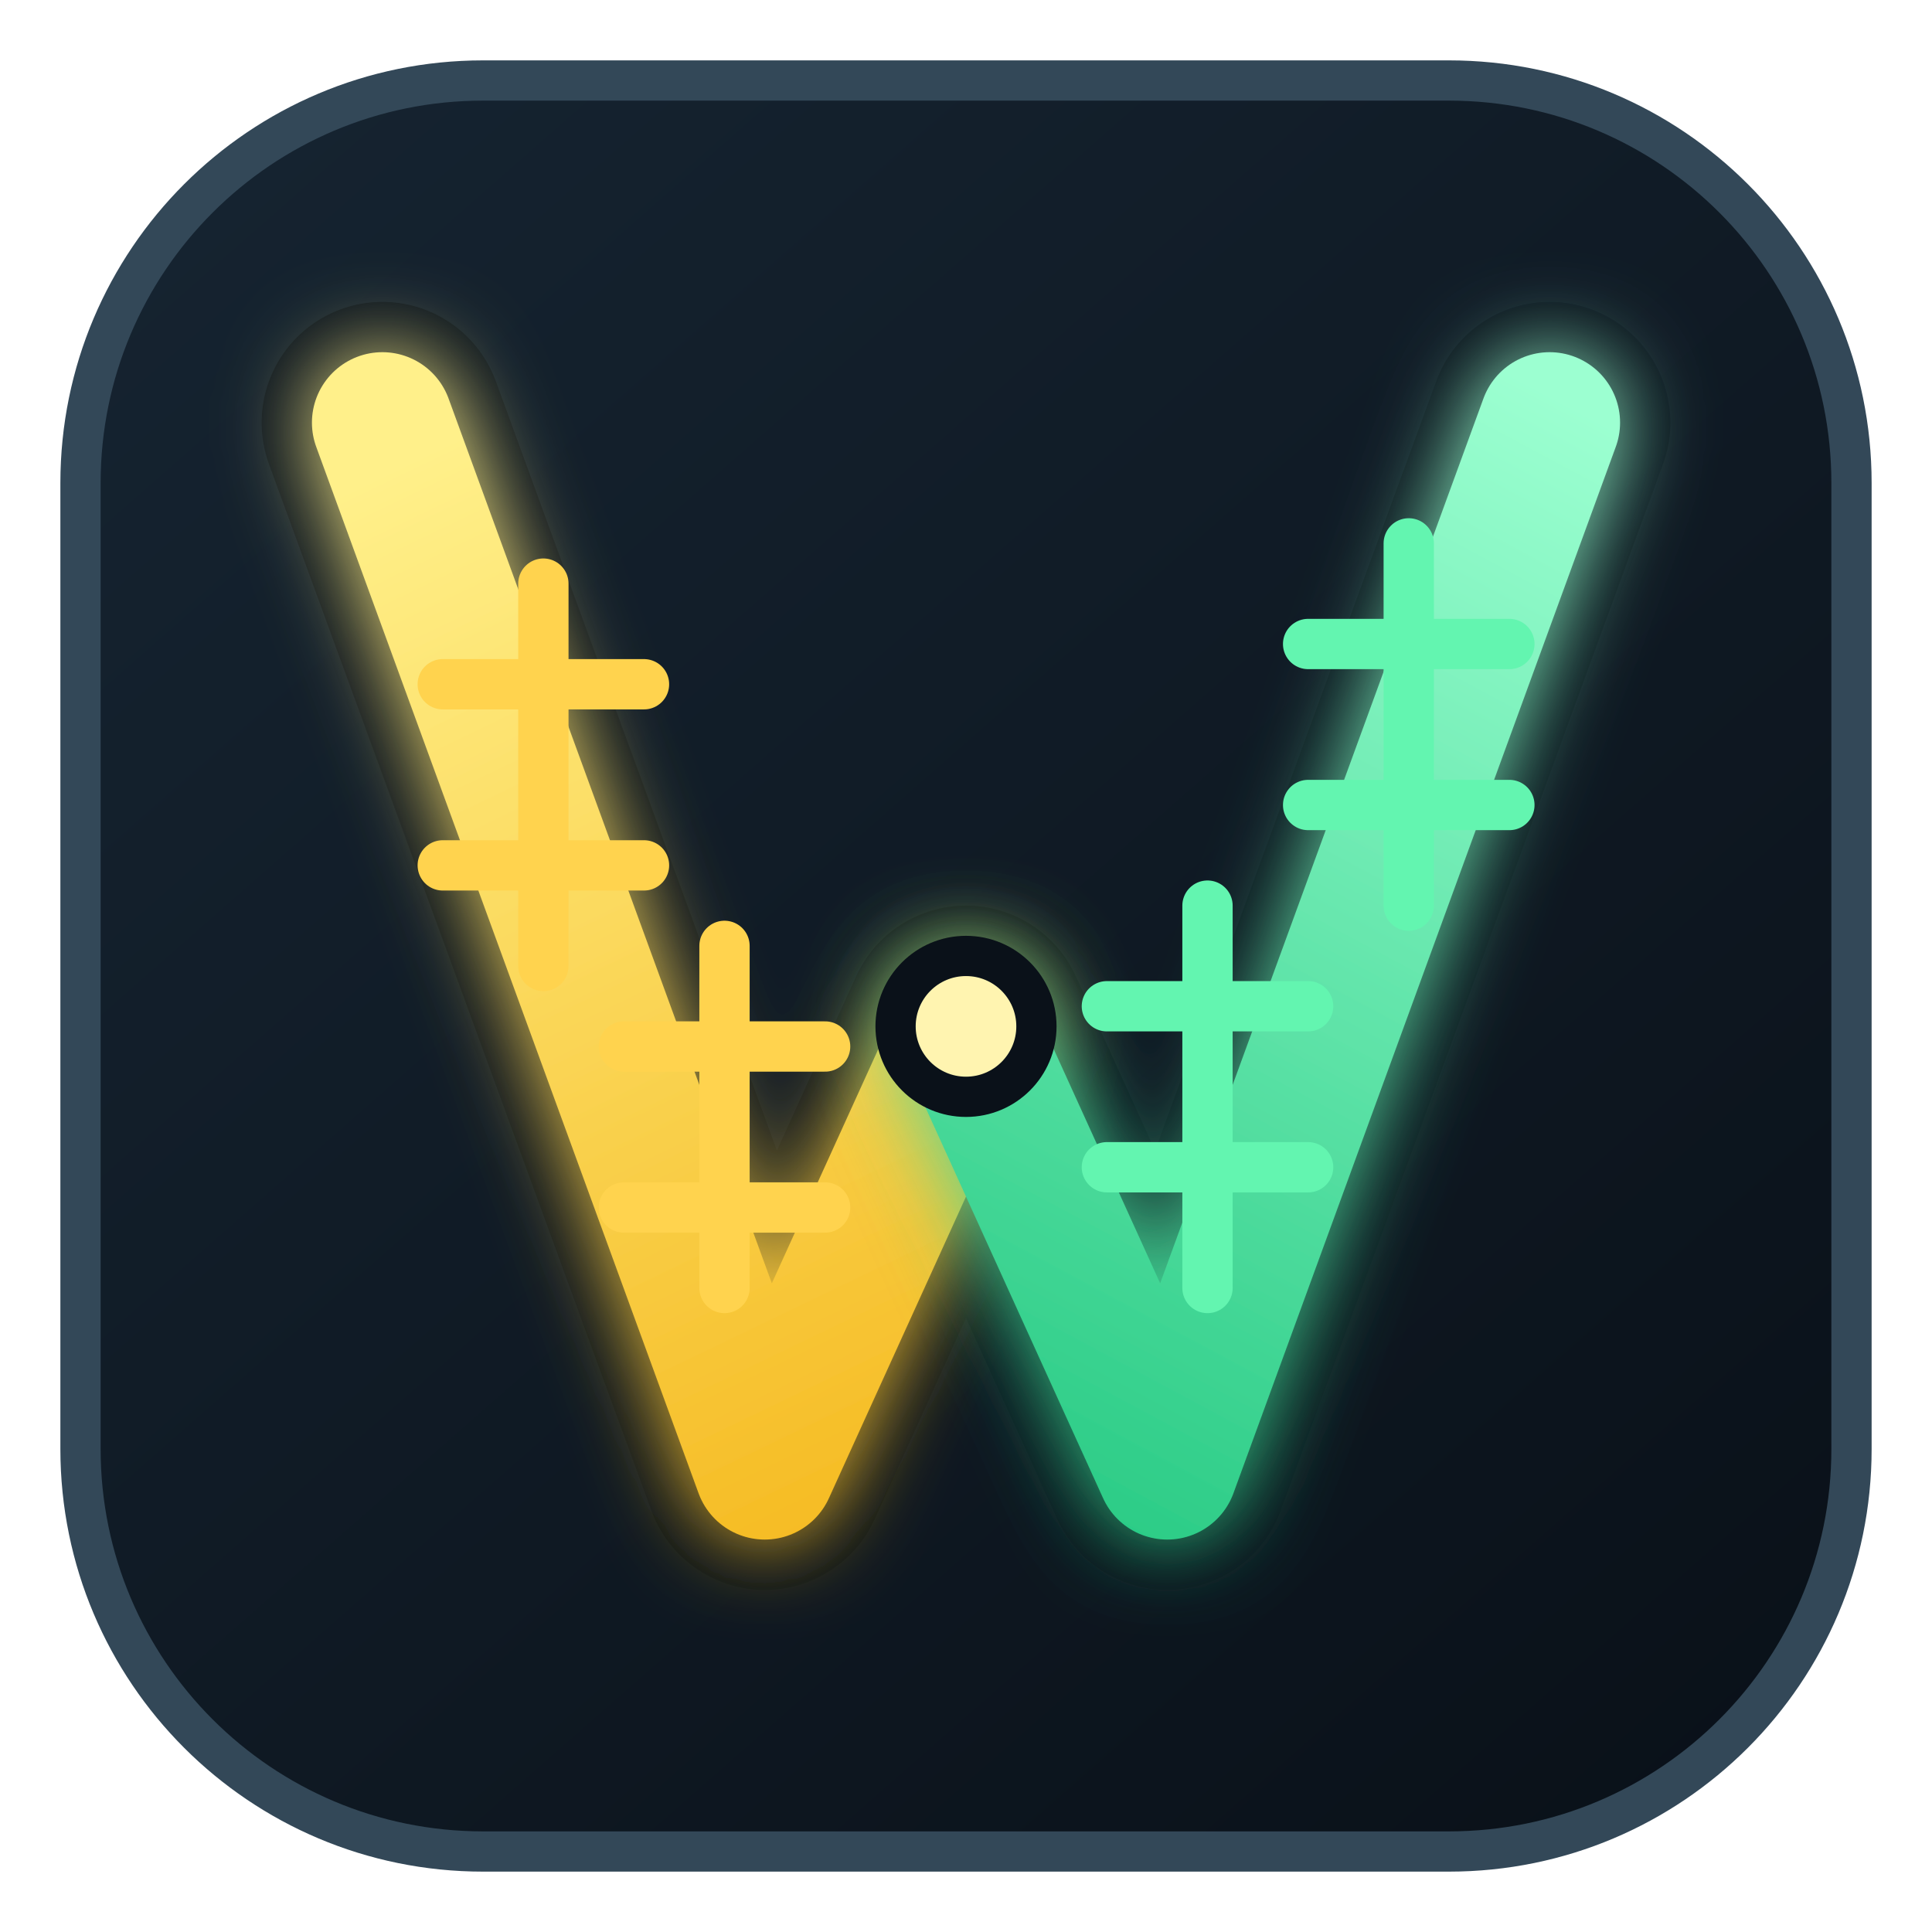
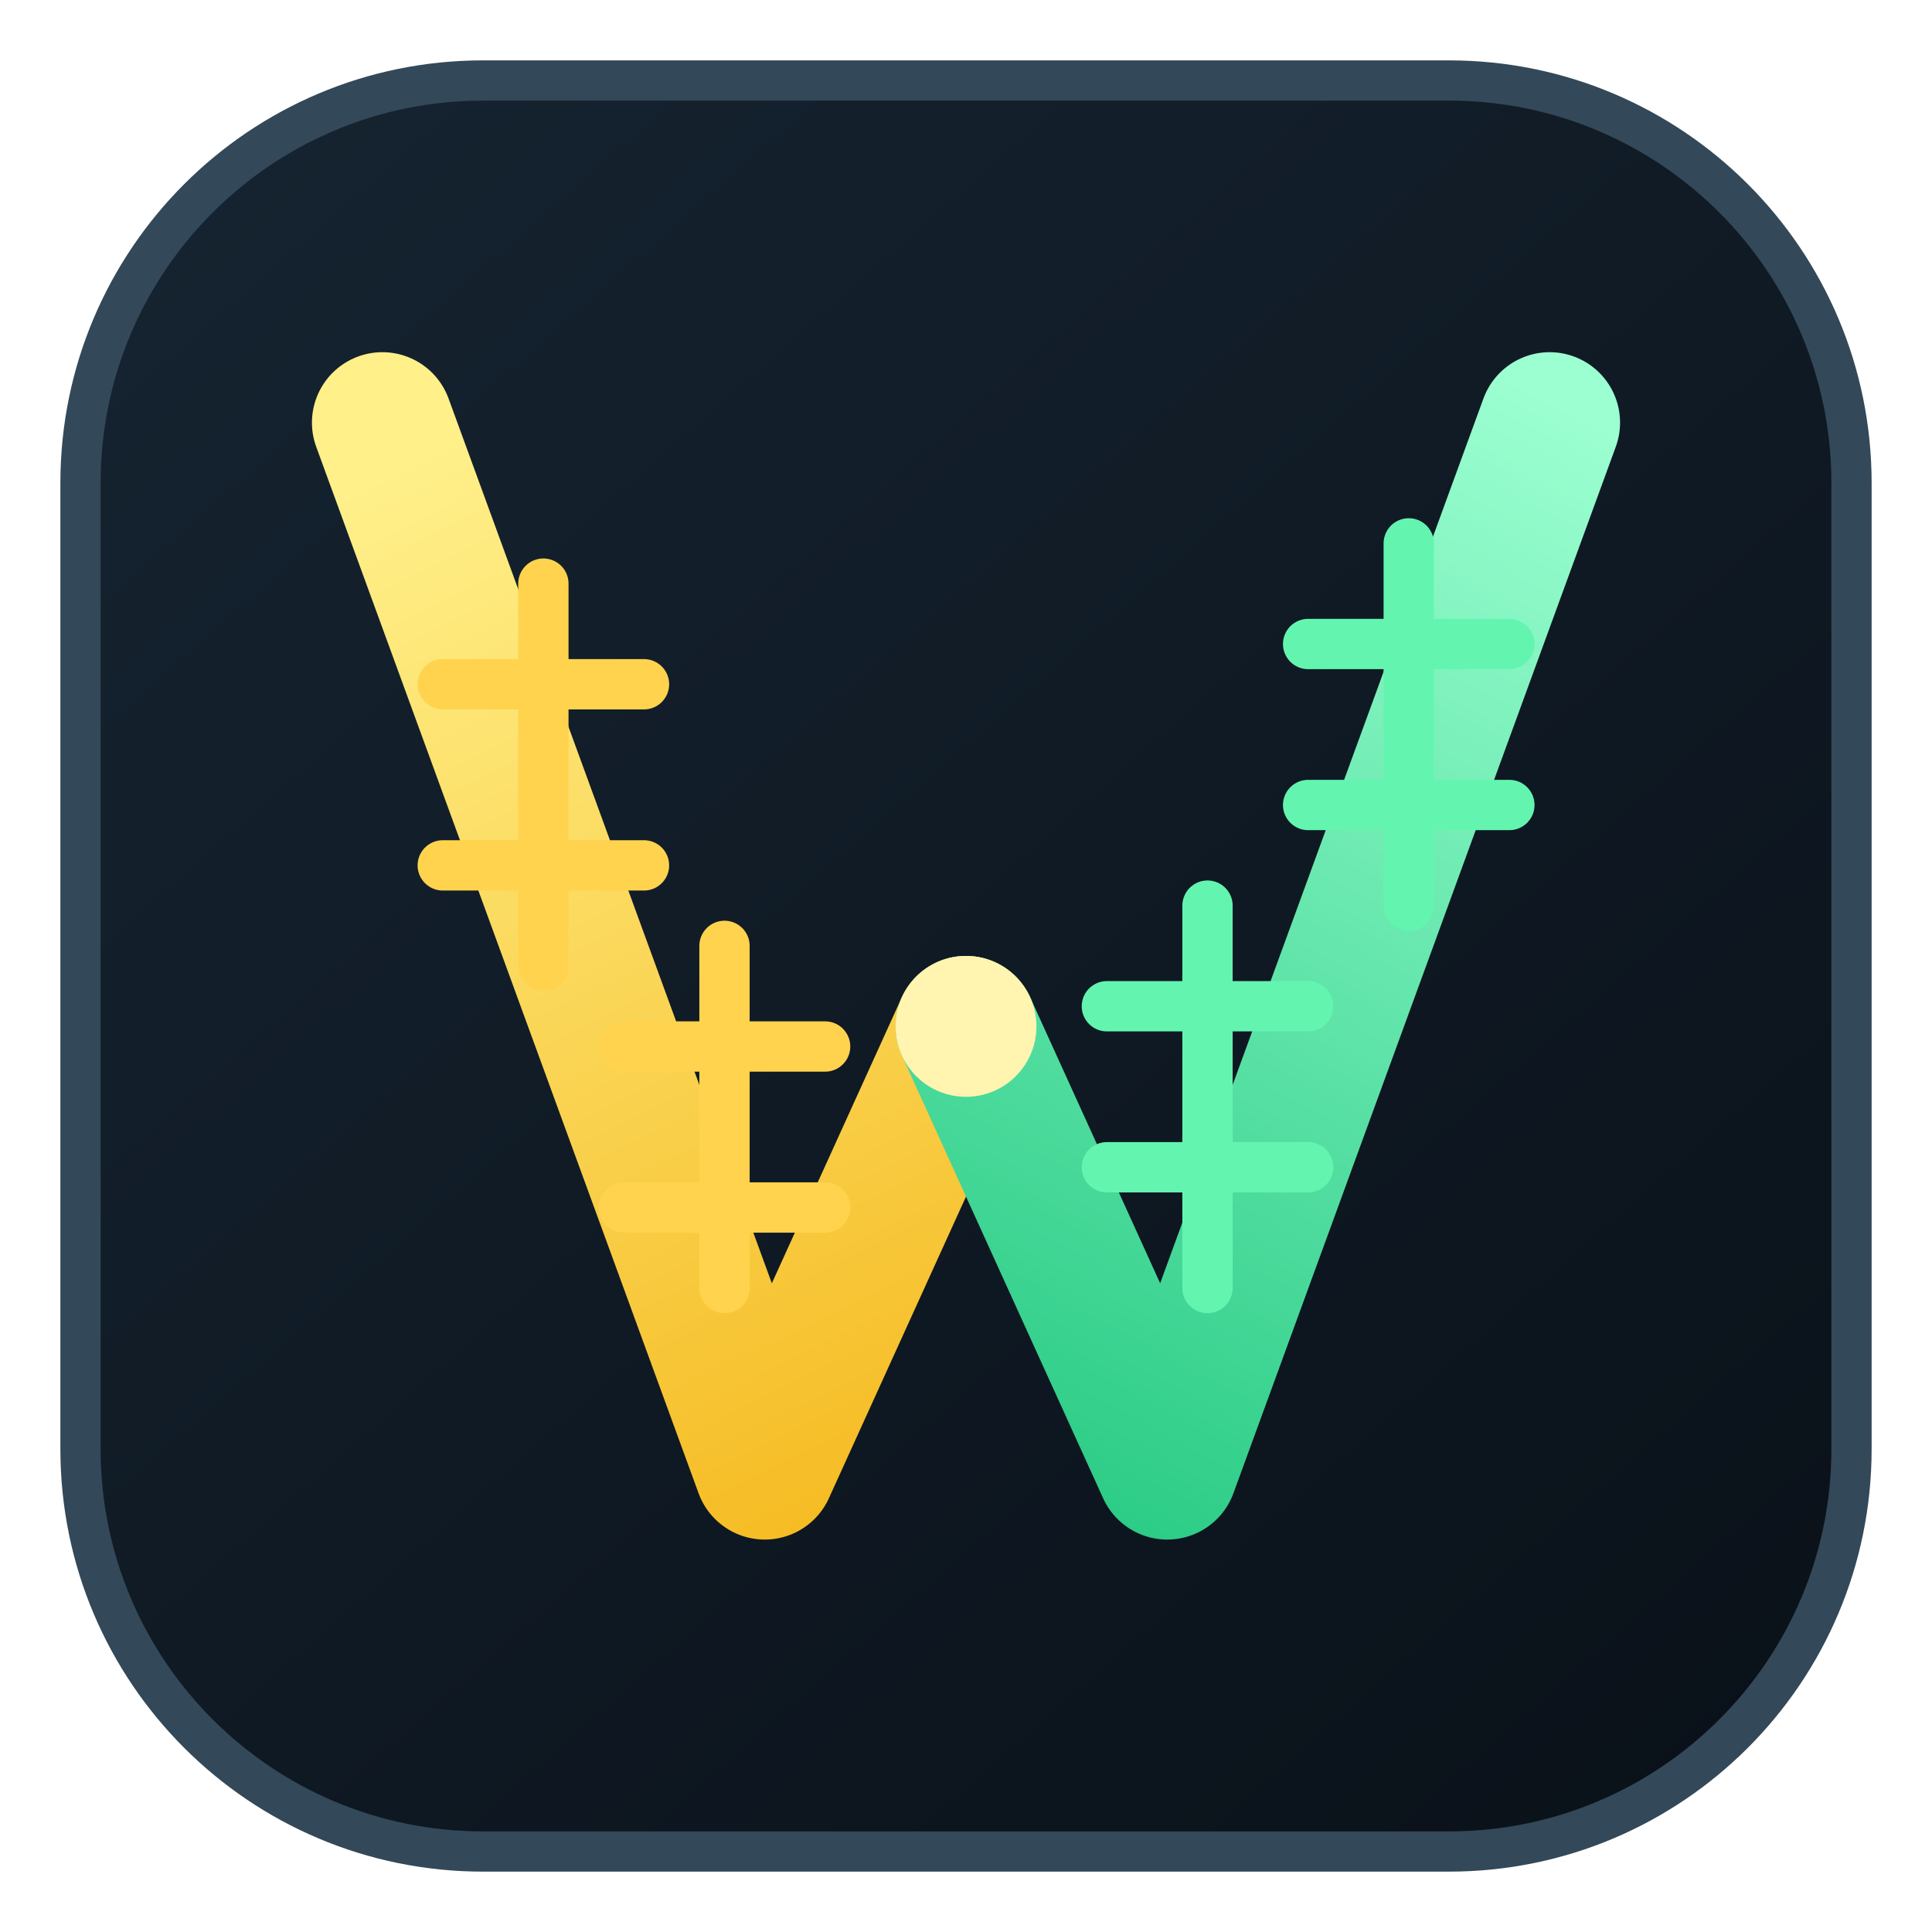
<svg xmlns="http://www.w3.org/2000/svg" width="96" height="96" viewBox="0 0 96 96" fill="none" role="img" aria-labelledby="title desc">
  <defs>
    <linearGradient id="bg" x1="12" y1="8" x2="84" y2="90" gradientUnits="userSpaceOnUse">
      <stop stop-color="#152330" />
      <stop offset="1" stop-color="#0A1119" />
    </linearGradient>
    <linearGradient id="gold" x1="22" y1="22" x2="48" y2="76" gradientUnits="userSpaceOnUse">
      <stop stop-color="#FFF08A" />
      <stop offset="1" stop-color="#F5B91E" />
    </linearGradient>
    <linearGradient id="green" x1="48" y1="76" x2="78" y2="20" gradientUnits="userSpaceOnUse">
      <stop stop-color="#25C982" />
      <stop offset="1" stop-color="#9CFFD1" />
    </linearGradient>
-     <filter id="glow" x="-30%" y="-30%" width="160%" height="160%">
-       <feGaussianBlur stdDeviation="2.2" result="blur" />
-       <feMerge>
-         <feMergeNode in="blur" />
-         <feMergeNode in="SourceGraphic" />
-       </feMerge>
-     </filter>
  </defs>
  <rect x="4" y="4" width="88" height="88" rx="20" fill="url(#bg)" stroke="#334858" stroke-width="2" />
-   <path d="M19 21L38 73L48 51L58 73L77 21" stroke="#071019" stroke-width="12" stroke-linecap="round" stroke-linejoin="round" opacity=".7" />
-   <path d="M19 21L38 73L48 51" stroke="url(#gold)" stroke-width="7" stroke-linecap="round" stroke-linejoin="round" filter="url(#glow)" />
-   <path d="M48 51L58 73L77 21" stroke="url(#green)" stroke-width="7" stroke-linecap="round" stroke-linejoin="round" filter="url(#glow)" />
+   <path d="M19 21L38 73L48 51" stroke="url(#gold)" stroke-width="7" stroke-linecap="round" stroke-linejoin="round" />
+   <path d="M48 51L58 73L77 21" stroke="url(#green)" stroke-width="7" stroke-linecap="round" stroke-linejoin="round" />
  <g stroke="#FFD34E" stroke-width="2.5" stroke-linecap="round">
    <path d="M27 29V48" />
-     <path d="M22 34H32" />
-     <path d="M22 43H32" />
+     <path d="M22 34H32M22 43H32" />
    <path d="M36 47V64" />
-     <path d="M31 52H41" />
-     <path d="M31 60H41" />
+     <path d="M31 52H41M31 60H41" />
  </g>
  <g stroke="#63F5B0" stroke-width="2.5" stroke-linecap="round">
    <path d="M60 45V64" />
-     <path d="M55 50H65" />
-     <path d="M55 58H65" />
+     <path d="M55 50H65M55 58H65" />
    <path d="M70 27V45" />
-     <path d="M65 32H75" />
-     <path d="M65 40H75" />
+     <path d="M65 32H75M65 40H75" />
  </g>
-   <circle cx="48" cy="51" r="3.5" fill="#FFF4B0" stroke="#0A1119" stroke-width="2" />
+   <circle cx="48" cy="51" r="3.5" fill="#FFF4B0">
+     <animate attributeName="r" values="3.5;5;3.5" dur="2.4s" repeatCount="indefinite" />
+     <animate attributeName="opacity" values="1;.55;1" dur="2.4s" repeatCount="indefinite" />
+   </circle>
</svg>
